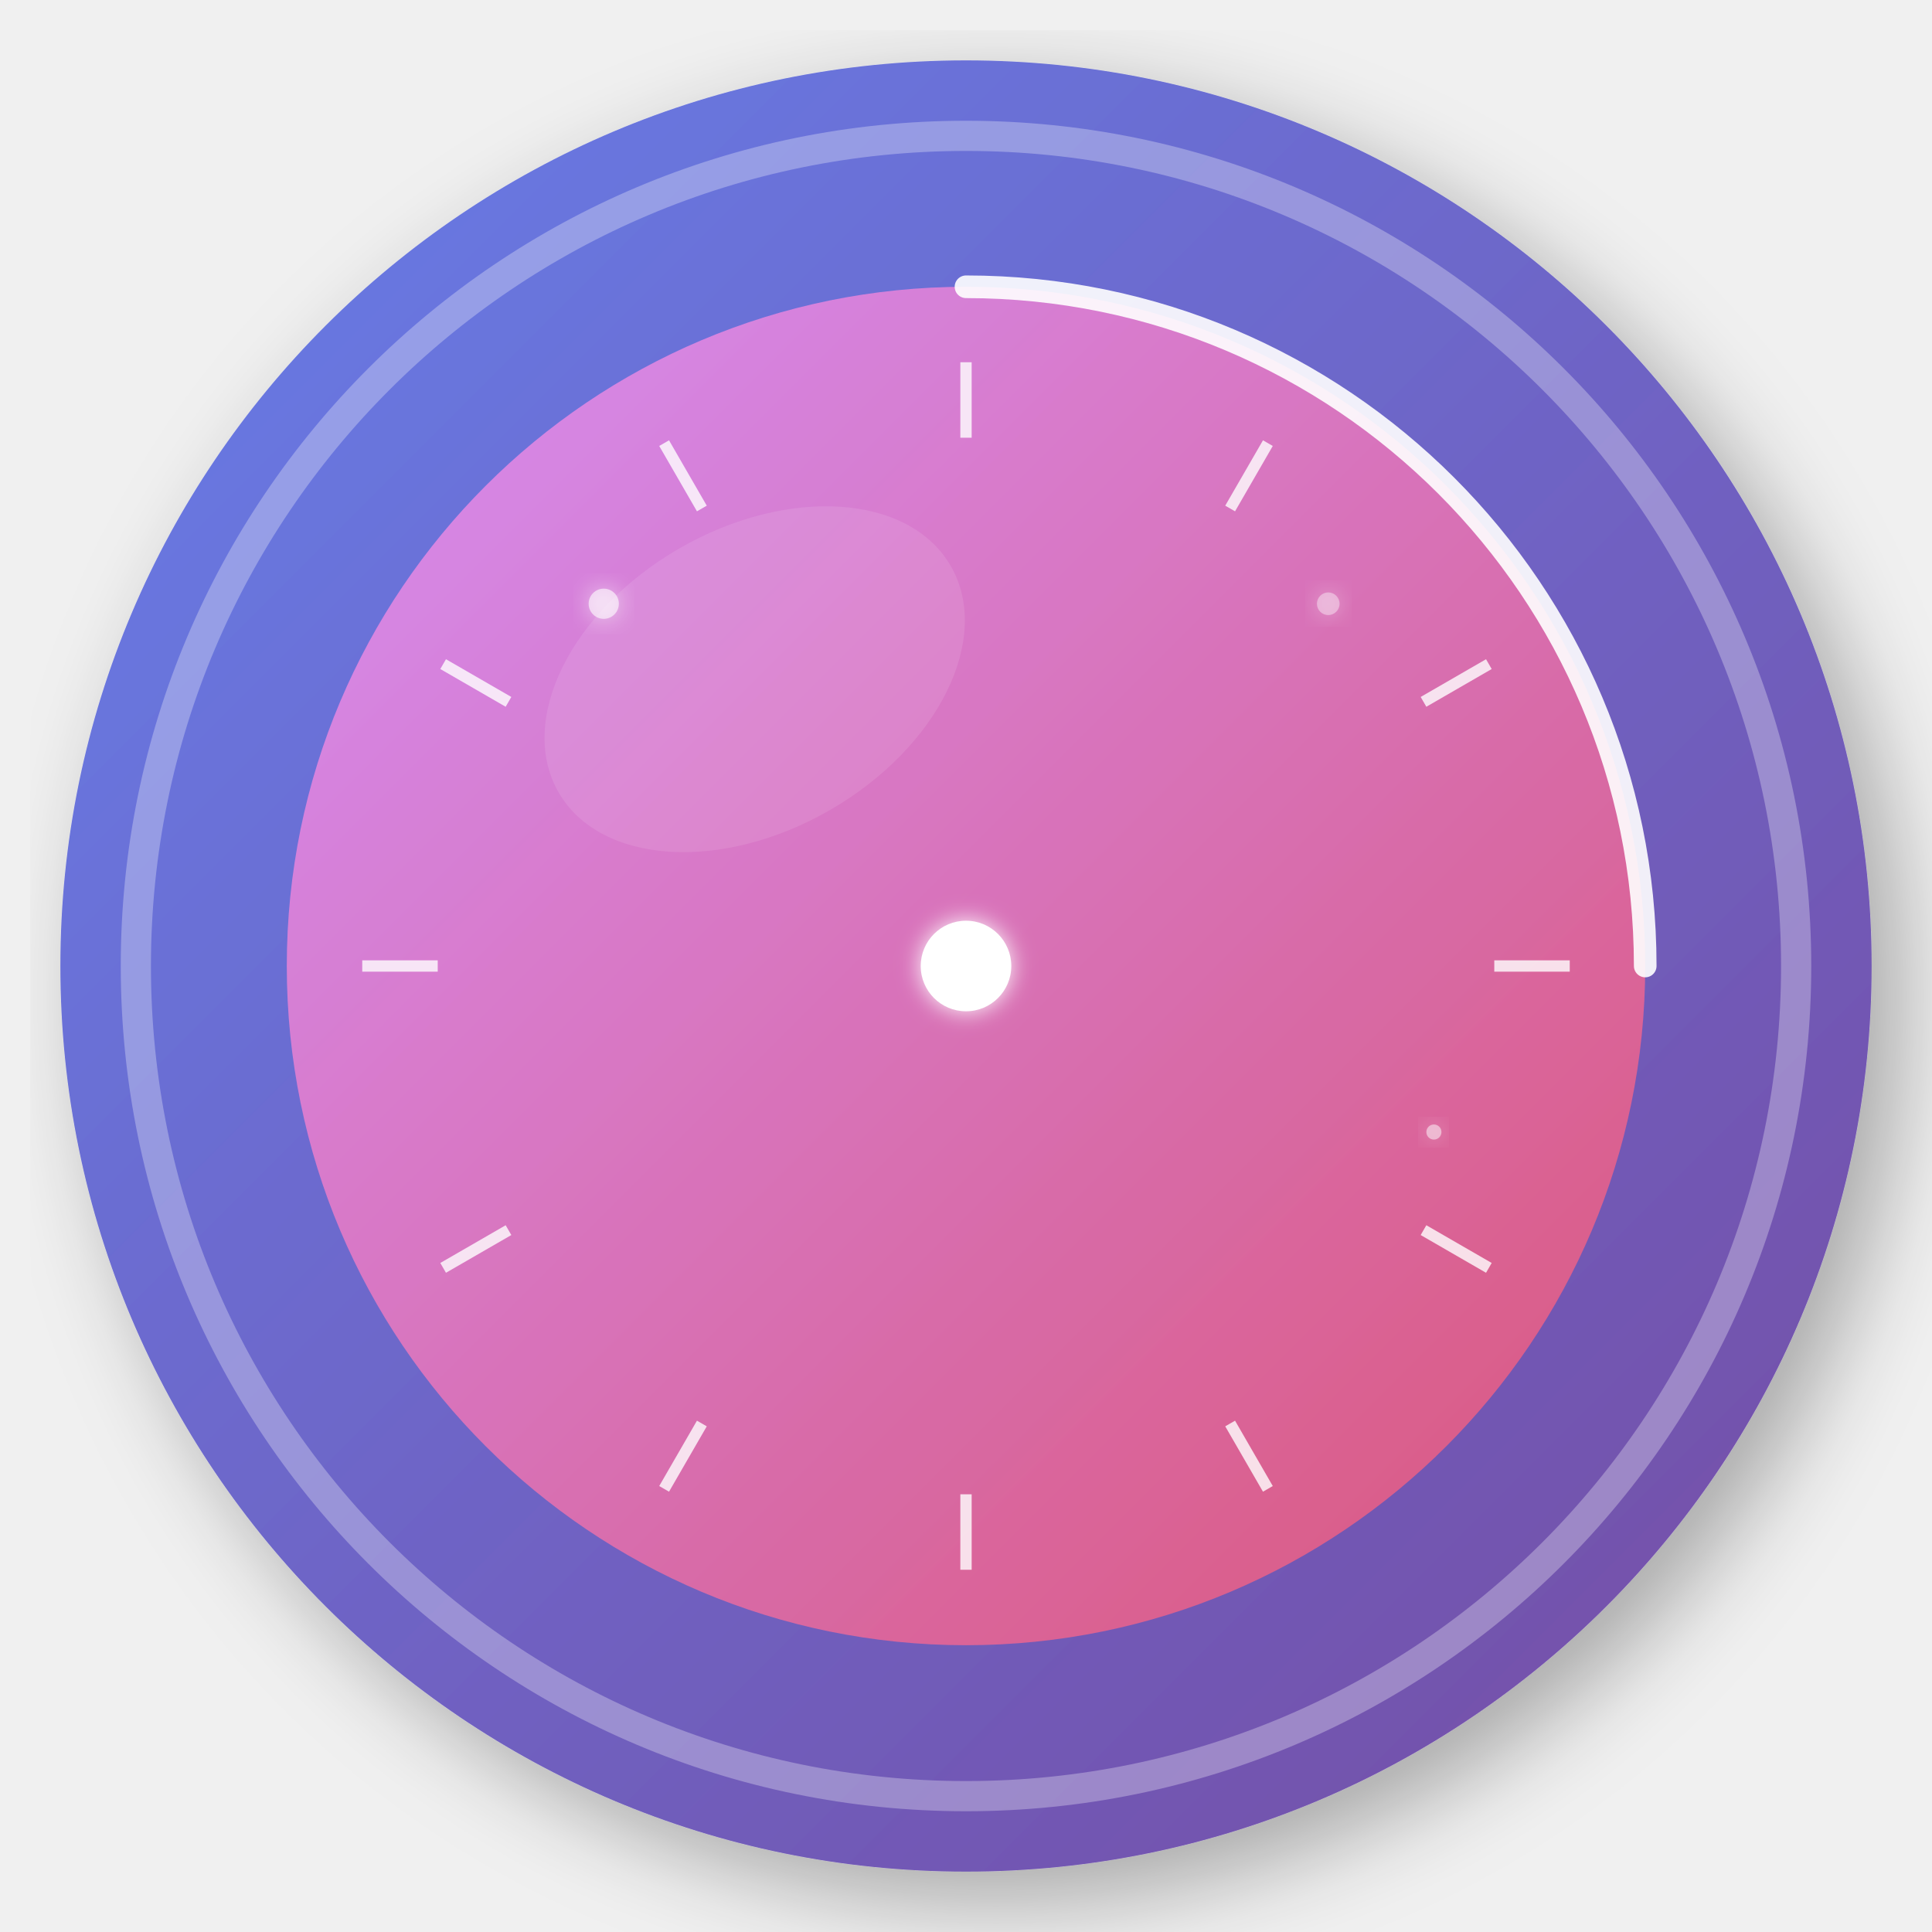
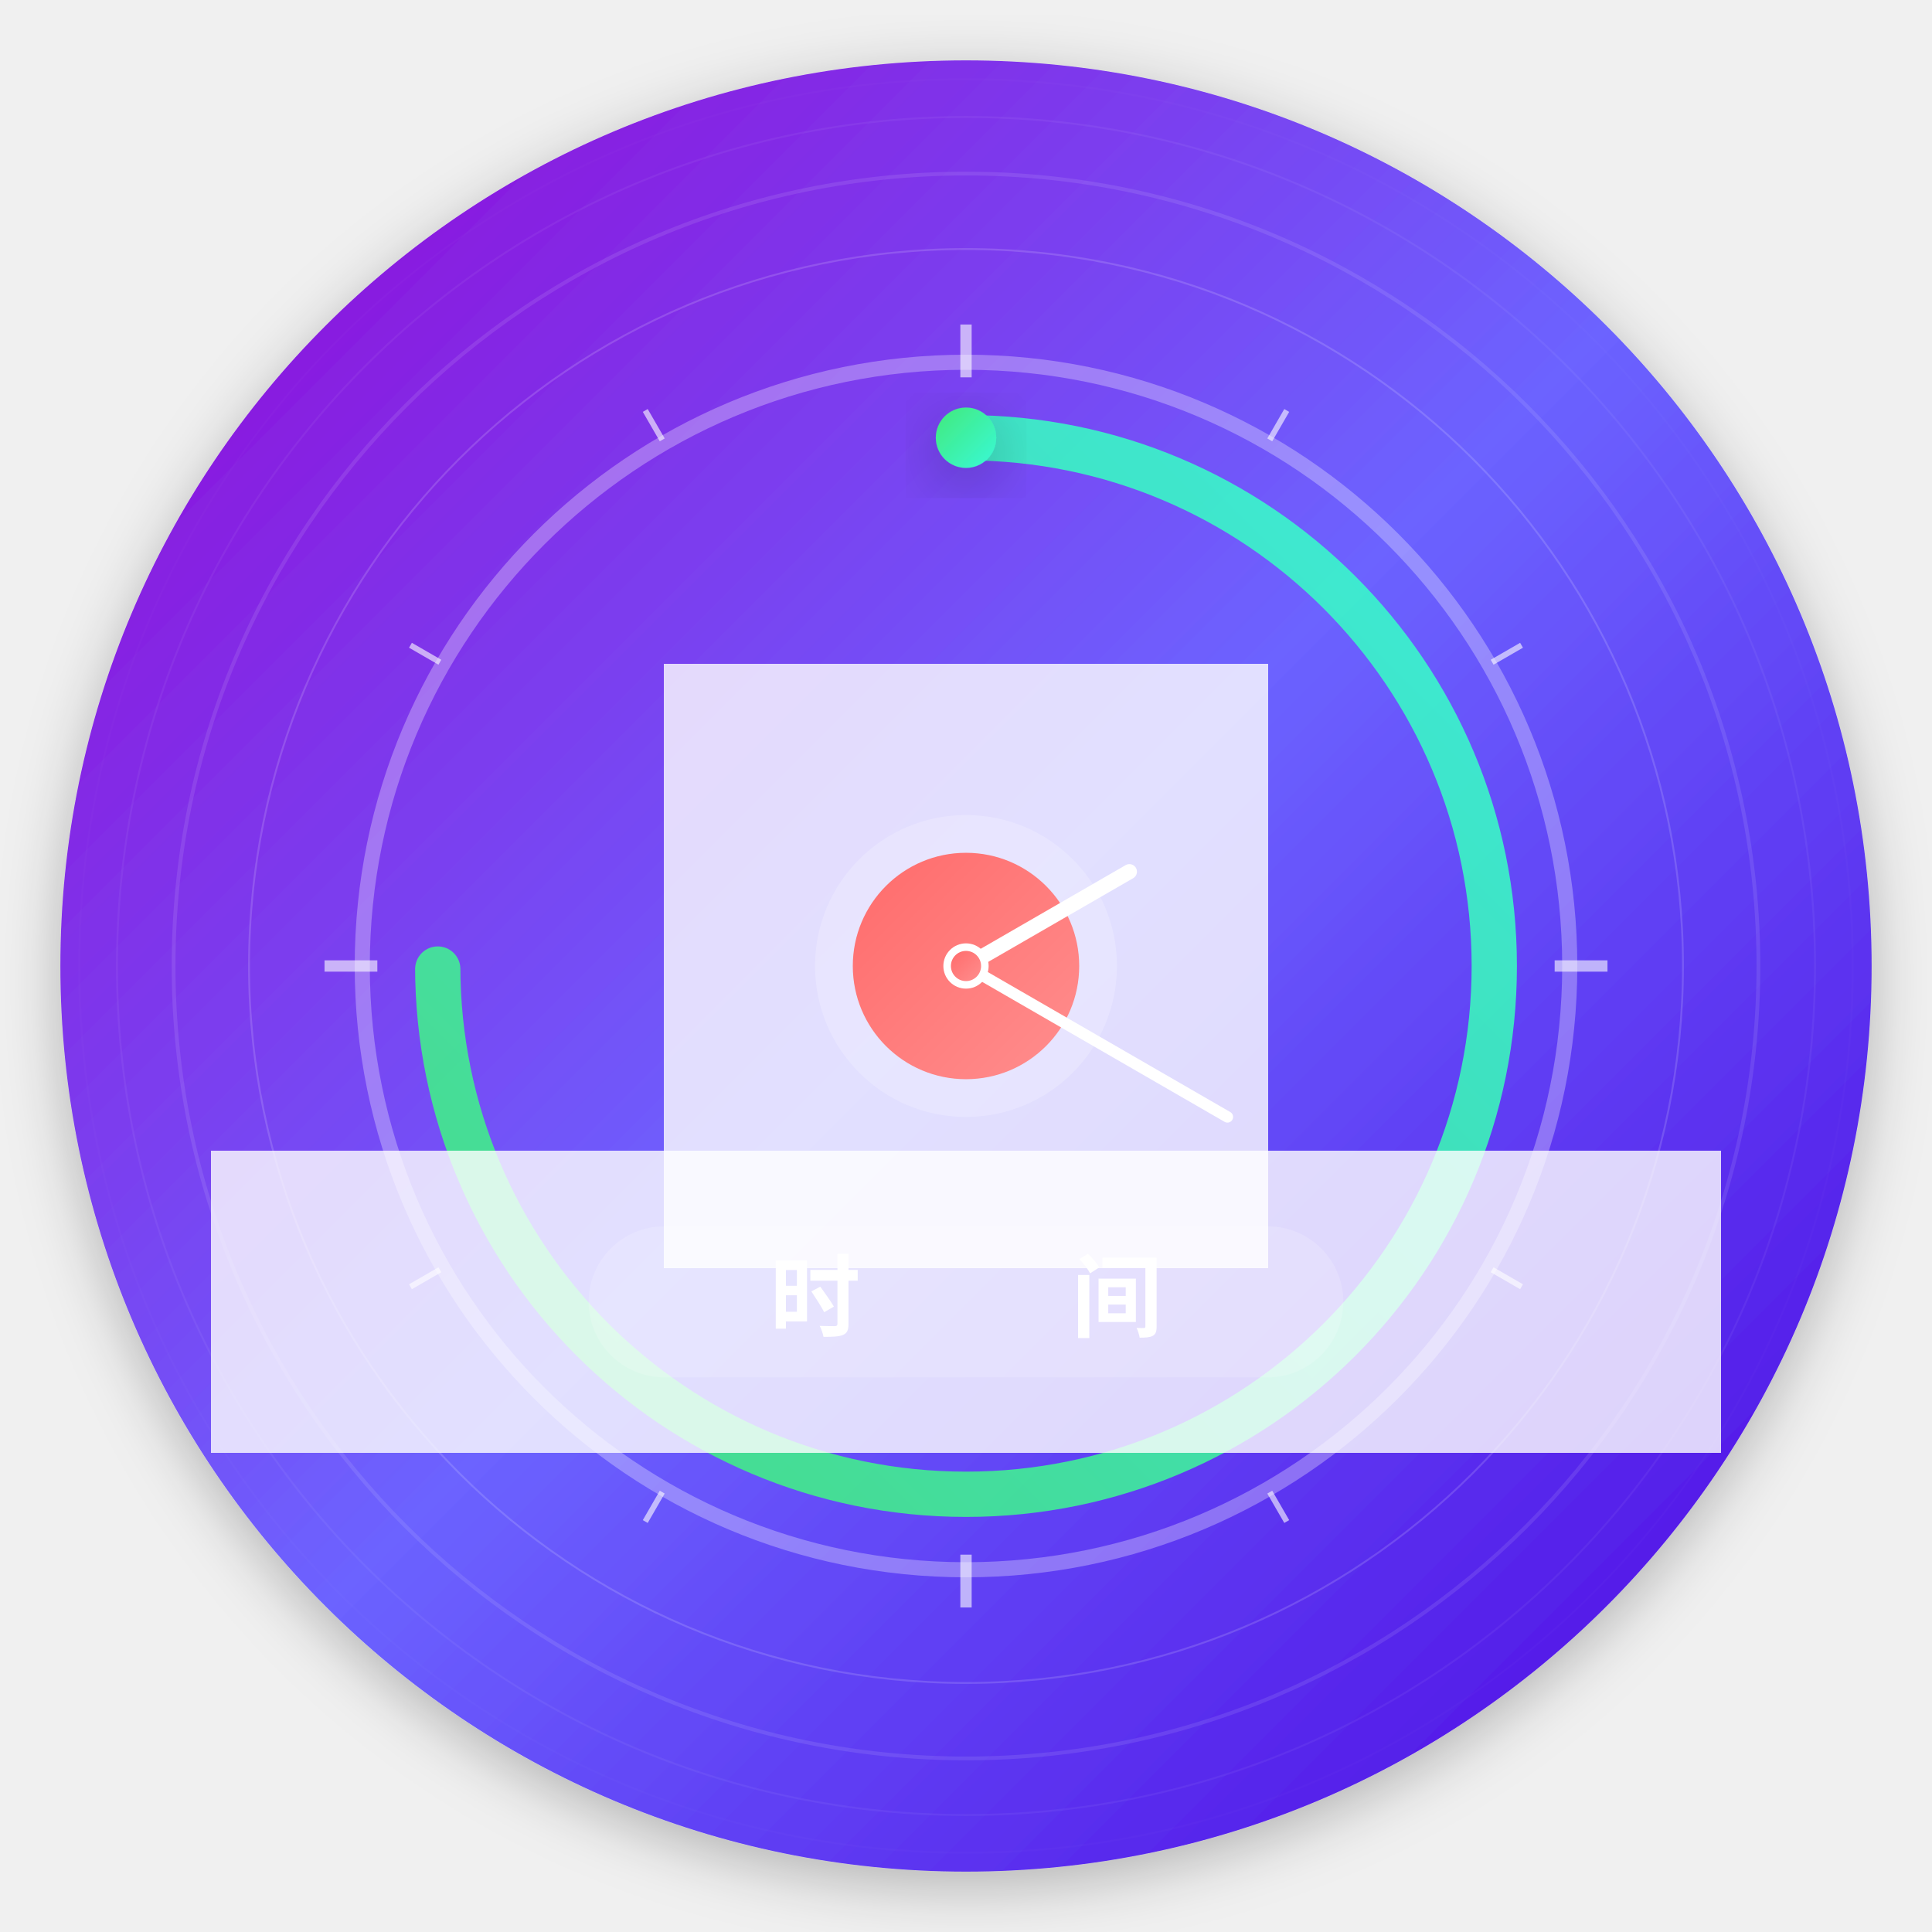
- <svg xmlns="http://www.w3.org/2000/svg" width="512" height="512" viewBox="0 0 512 512">
+ <svg xmlns="http://www.w3.org/2000/svg" width="1024" height="1024" viewBox="0 0 1024 1024" fill="none">
  <defs>
-     <linearGradient id="mainGradient" x1="0%" y1="0%" x2="100%" y2="100%">
-       <stop offset="0%" style="stop-color:#667eea;stop-opacity:1" />
-       <stop offset="100%" style="stop-color:#764ba2;stop-opacity:1" />
+     <linearGradient id="primaryGradient" x1="0%" y1="0%" x2="100%" y2="100%">
+       <stop offset="0%" style="stop-color:#9400D3;stop-opacity:1" />
+       <stop offset="50%" style="stop-color:#6C63FF;stop-opacity:1" />
+       <stop offset="100%" style="stop-color:#4A00E0;stop-opacity:1" />
    </linearGradient>
-     <linearGradient id="innerGradient" x1="0%" y1="0%" x2="100%" y2="100%">
-       <stop offset="0%" style="stop-color:#f093fb;stop-opacity:1" />
-       <stop offset="100%" style="stop-color:#f5576c;stop-opacity:1" />
+     <linearGradient id="accentGradient" x1="0%" y1="0%" x2="100%" y2="100%">
+       <stop offset="0%" style="stop-color:#FF6B6B;stop-opacity:1" />
+       <stop offset="100%" style="stop-color:#FF8E8E;stop-opacity:1" />
    </linearGradient>
-     <linearGradient id="clockGradient" x1="0%" y1="0%" x2="100%" y2="100%">
-       <stop offset="0%" style="stop-color:#4facfe;stop-opacity:1" />
-       <stop offset="100%" style="stop-color:#00f2fe;stop-opacity:1" />
+     <linearGradient id="timeGradient" x1="0%" y1="0%" x2="100%" y2="100%">
+       <stop offset="0%" style="stop-color:#43E97B;stop-opacity:1" />
+       <stop offset="100%" style="stop-color:#38F9D7;stop-opacity:1" />
    </linearGradient>
    <filter id="shadow" x="-50%" y="-50%" width="200%" height="200%">
-       <feDropShadow dx="8" dy="8" stdDeviation="12" flood-color="#000000" flood-opacity="0.3" />
+       <feDropShadow dx="0" dy="8" stdDeviation="16" flood-color="#000000" flood-opacity="0.25" />
    </filter>
-     <filter id="glow" x="-50%" y="-50%" width="200%" height="200%">
-       <feGaussianBlur stdDeviation="3" result="coloredBlur" />
-       <feMerge>
-         <feMergeNode in="coloredBlur" />
-         <feMergeNode in="SourceGraphic" />
-       </feMerge>
+     <filter id="innerShadow" x="-50%" y="-50%" width="200%" height="200%">
+       <feFlood flood-color="#000000" flood-opacity="0.2" />
+       <feComposite in="SourceGraphic" />
+       <feGaussianBlur stdDeviation="3" />
+       <feOffset dx="0" dy="2" result="offset" />
+       <feFlood flood-color="#ffffff" flood-opacity="0.8" />
+       <feComposite in="SourceGraphic" />
    </filter>
  </defs>
-   <circle cx="256" cy="256" r="240" fill="url(#mainGradient)" filter="url(#shadow)" />
-   <circle cx="256" cy="256" r="220" fill="none" stroke="rgba(255,255,255,0.3)" stroke-width="8" />
-   <circle cx="256" cy="256" r="180" fill="url(#innerGradient)" opacity="0.8" />
-   <g stroke="rgba(255,255,255,0.8)" stroke-width="3">
-     <line x1="256" y1="96" x2="256" y2="116" transform="rotate(0 256 256)" />
-     <line x1="256" y1="96" x2="256" y2="116" transform="rotate(30 256 256)" />
-     <line x1="256" y1="96" x2="256" y2="116" transform="rotate(60 256 256)" />
-     <line x1="256" y1="96" x2="256" y2="116" transform="rotate(90 256 256)" />
-     <line x1="256" y1="96" x2="256" y2="116" transform="rotate(120 256 256)" />
-     <line x1="256" y1="96" x2="256" y2="116" transform="rotate(150 256 256)" />
-     <line x1="256" y1="96" x2="256" y2="116" transform="rotate(180 256 256)" />
-     <line x1="256" y1="96" x2="256" y2="116" transform="rotate(210 256 256)" />
-     <line x1="256" y1="96" x2="256" y2="116" transform="rotate(240 256 256)" />
-     <line x1="256" y1="96" x2="256" y2="116" transform="rotate(270 256 256)" />
-     <line x1="256" y1="96" x2="256" y2="116" transform="rotate(300 256 256)" />
-     <line x1="256" y1="96" x2="256" y2="116" transform="rotate(330 256 256)" />
+   <circle cx="512" cy="512" r="480" fill="url(#primaryGradient)" filter="url(#shadow)" />
+   <circle cx="512" cy="512" r="420" fill="none" stroke="rgba(255,255,255,0.1)" stroke-width="2" />
+   <circle cx="512" cy="512" r="380" fill="none" stroke="rgba(255,255,255,0.15)" stroke-width="1" />
+   <circle cx="512" cy="512" r="320" fill="none" stroke="rgba(255,255,255,0.3)" stroke-width="8" />
+   <g stroke="rgba(255,255,255,0.6)" stroke-width="3">
+     <line x1="512" y1="172" x2="512" y2="200" stroke-width="6" />
+     <line x1="852" y1="512" x2="824" y2="512" stroke-width="6" />
+     <line x1="512" y1="852" x2="512" y2="824" stroke-width="6" />
+     <line x1="172" y1="512" x2="200" y2="512" stroke-width="6" />
+     <g transform="rotate(30 512 512)">
+       <line x1="512" y1="172" x2="512" y2="190" />
+     </g>
+     <g transform="rotate(60 512 512)">
+       <line x1="512" y1="172" x2="512" y2="190" />
+     </g>
+     <g transform="rotate(120 512 512)">
+       <line x1="512" y1="172" x2="512" y2="190" />
+     </g>
+     <g transform="rotate(150 512 512)">
+       <line x1="512" y1="172" x2="512" y2="190" />
+     </g>
+     <g transform="rotate(210 512 512)">
+       <line x1="512" y1="172" x2="512" y2="190" />
+     </g>
+     <g transform="rotate(240 512 512)">
+       <line x1="512" y1="172" x2="512" y2="190" />
+     </g>
+     <g transform="rotate(300 512 512)">
+       <line x1="512" y1="172" x2="512" y2="190" />
+     </g>
+     <g transform="rotate(330 512 512)">
+       <line x1="512" y1="172" x2="512" y2="190" />
+     </g>
  </g>
-   <g fill="url(#clockGradient)" filter="url(#glow)">
-     <line x1="256" y1="256" x2="256" y2="180" stroke="url(#clockGradient)" stroke-width="8" stroke-linecap="round" transform="rotate(45 256 256)" />
-     <line x1="256" y1="256" x2="256" y2="140" stroke="url(#clockGradient)" stroke-width="6" stroke-linecap="round" transform="rotate(135 256 256)" />
-   </g>
-   <circle cx="256" cy="256" r="12" fill="white" filter="url(#glow)" />
-   <path d="M 256 76 A 180 180 0 0 1 436 256" fill="none" stroke="rgba(255,255,255,0.9)" stroke-width="6" stroke-linecap="round" />
-   <circle cx="160" cy="160" r="4" fill="rgba(255,255,255,0.6)" filter="url(#glow)" />
-   <circle cx="352" cy="160" r="3" fill="rgba(255,255,255,0.4)" filter="url(#glow)" />
-   <circle cx="380" cy="300" r="2" fill="rgba(255,255,255,0.5)" filter="url(#glow)" />
-   <ellipse cx="200" cy="180" rx="60" ry="40" fill="rgba(255,255,255,0.1)" transform="rotate(-30 200 180)" />
+   <circle cx="512" cy="512" r="280" fill="none" stroke="url(#timeGradient)" stroke-width="24" stroke-linecap="round" stroke-dasharray="1318 440" stroke-dashoffset="0" transform="rotate(-90 512 512)" opacity="0.9" />
+   <circle cx="512" cy="232" r="16" fill="url(#timeGradient)" filter="url(#shadow)" />
+   <circle cx="512" cy="512" r="80" fill="rgba(255,255,255,0.2)" filter="url(#innerShadow)" />
+   <circle cx="512" cy="512" r="60" fill="url(#accentGradient)" />
+   <line x1="512" y1="512" x2="512" y2="412" stroke="white" stroke-width="8" stroke-linecap="round" transform="rotate(60 512 512)" />
+   <line x1="512" y1="512" x2="512" y2="352" stroke="white" stroke-width="6" stroke-linecap="round" transform="rotate(120 512 512)" />
+   <line x1="512" y1="512" x2="512" y2="332" stroke="url(#accentGradient)" stroke-width="3" stroke-linecap="round" transform="rotate(180 512 512)" />
+   <circle cx="512" cy="512" r="12" fill="white" />
+   <circle cx="512" cy="512" r="8" fill="url(#accentGradient)" />
+   <rect x="312" y="650" width="400" height="80" rx="40" fill="rgba(255,255,255,0.15)" filter="url(#innerShadow)" />
+   <text x="432" y="705" font-family="Arial, sans-serif" font-size="48" font-weight="bold" fill="white" text-anchor="middle">时</text>
+   <text x="592" y="705" font-family="Arial, sans-serif" font-size="48" font-weight="bold" fill="white" text-anchor="middle">间</text>
+   <circle cx="512" cy="512" r="450" fill="none" stroke="rgba(255,255,255,0.1)" stroke-width="1" opacity="0.5" />
+   <circle cx="512" cy="512" r="470" fill="none" stroke="rgba(255,255,255,0.05)" stroke-width="1" opacity="0.3" />
</svg>
